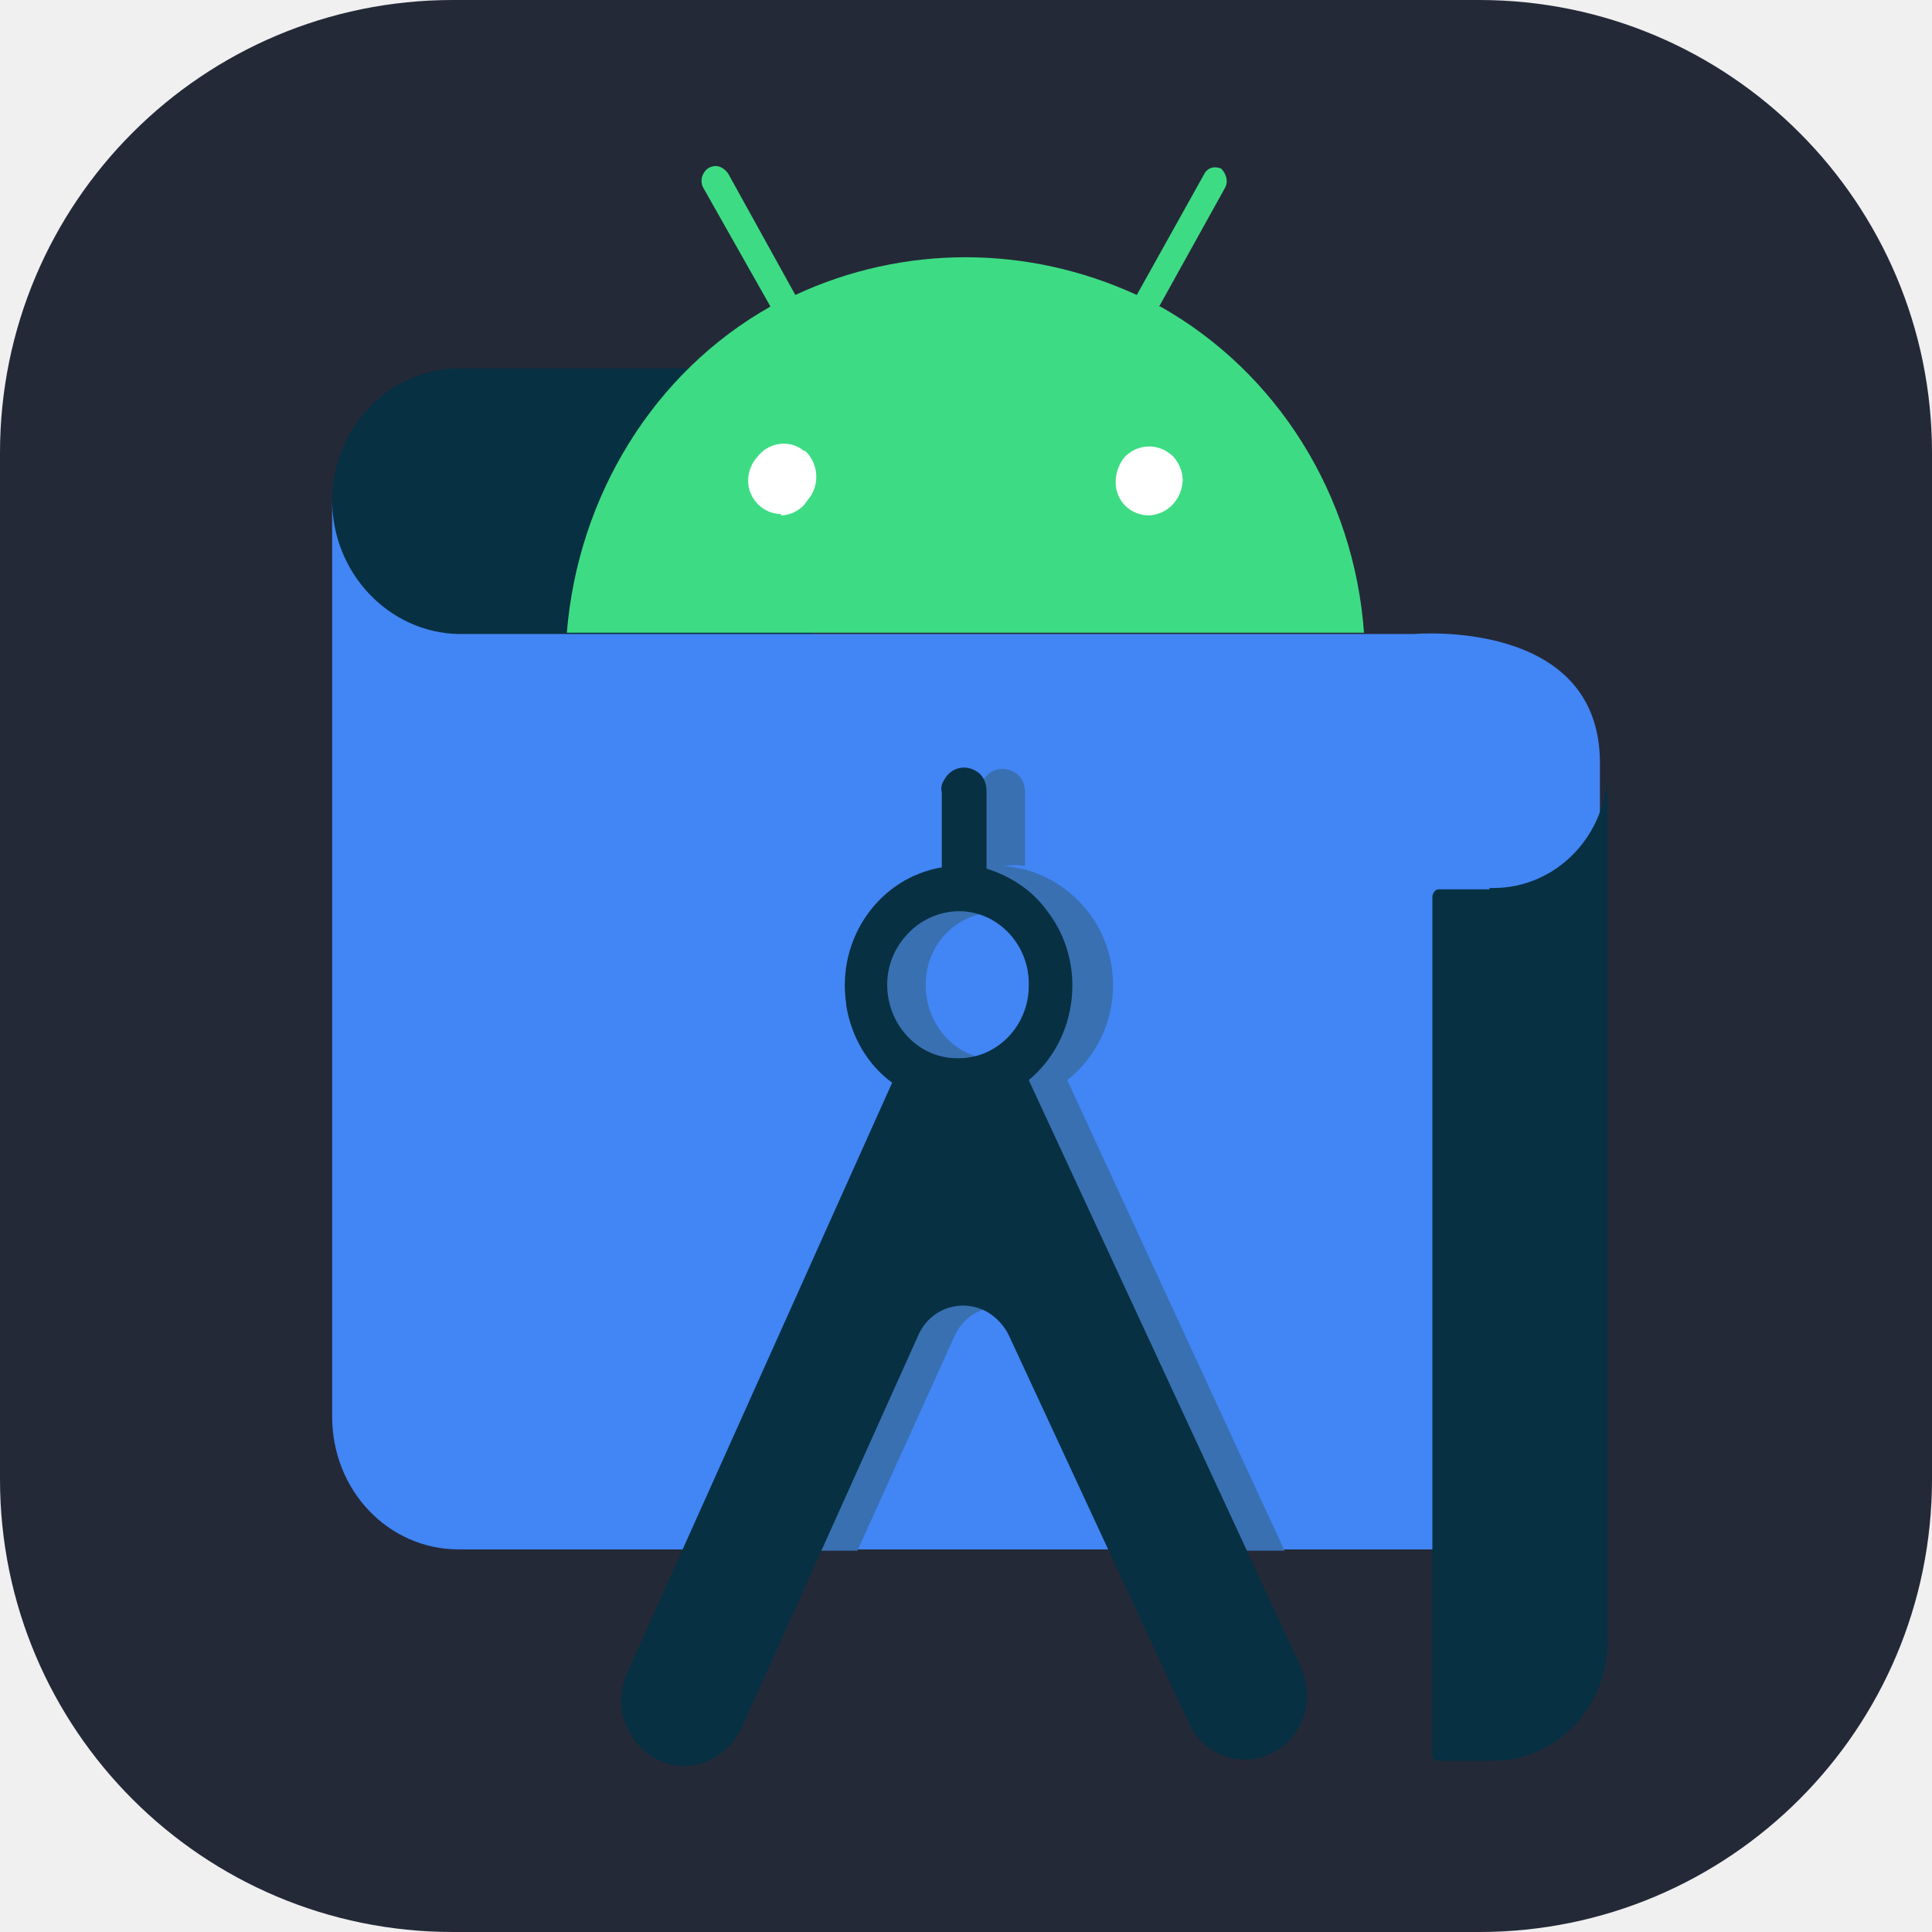
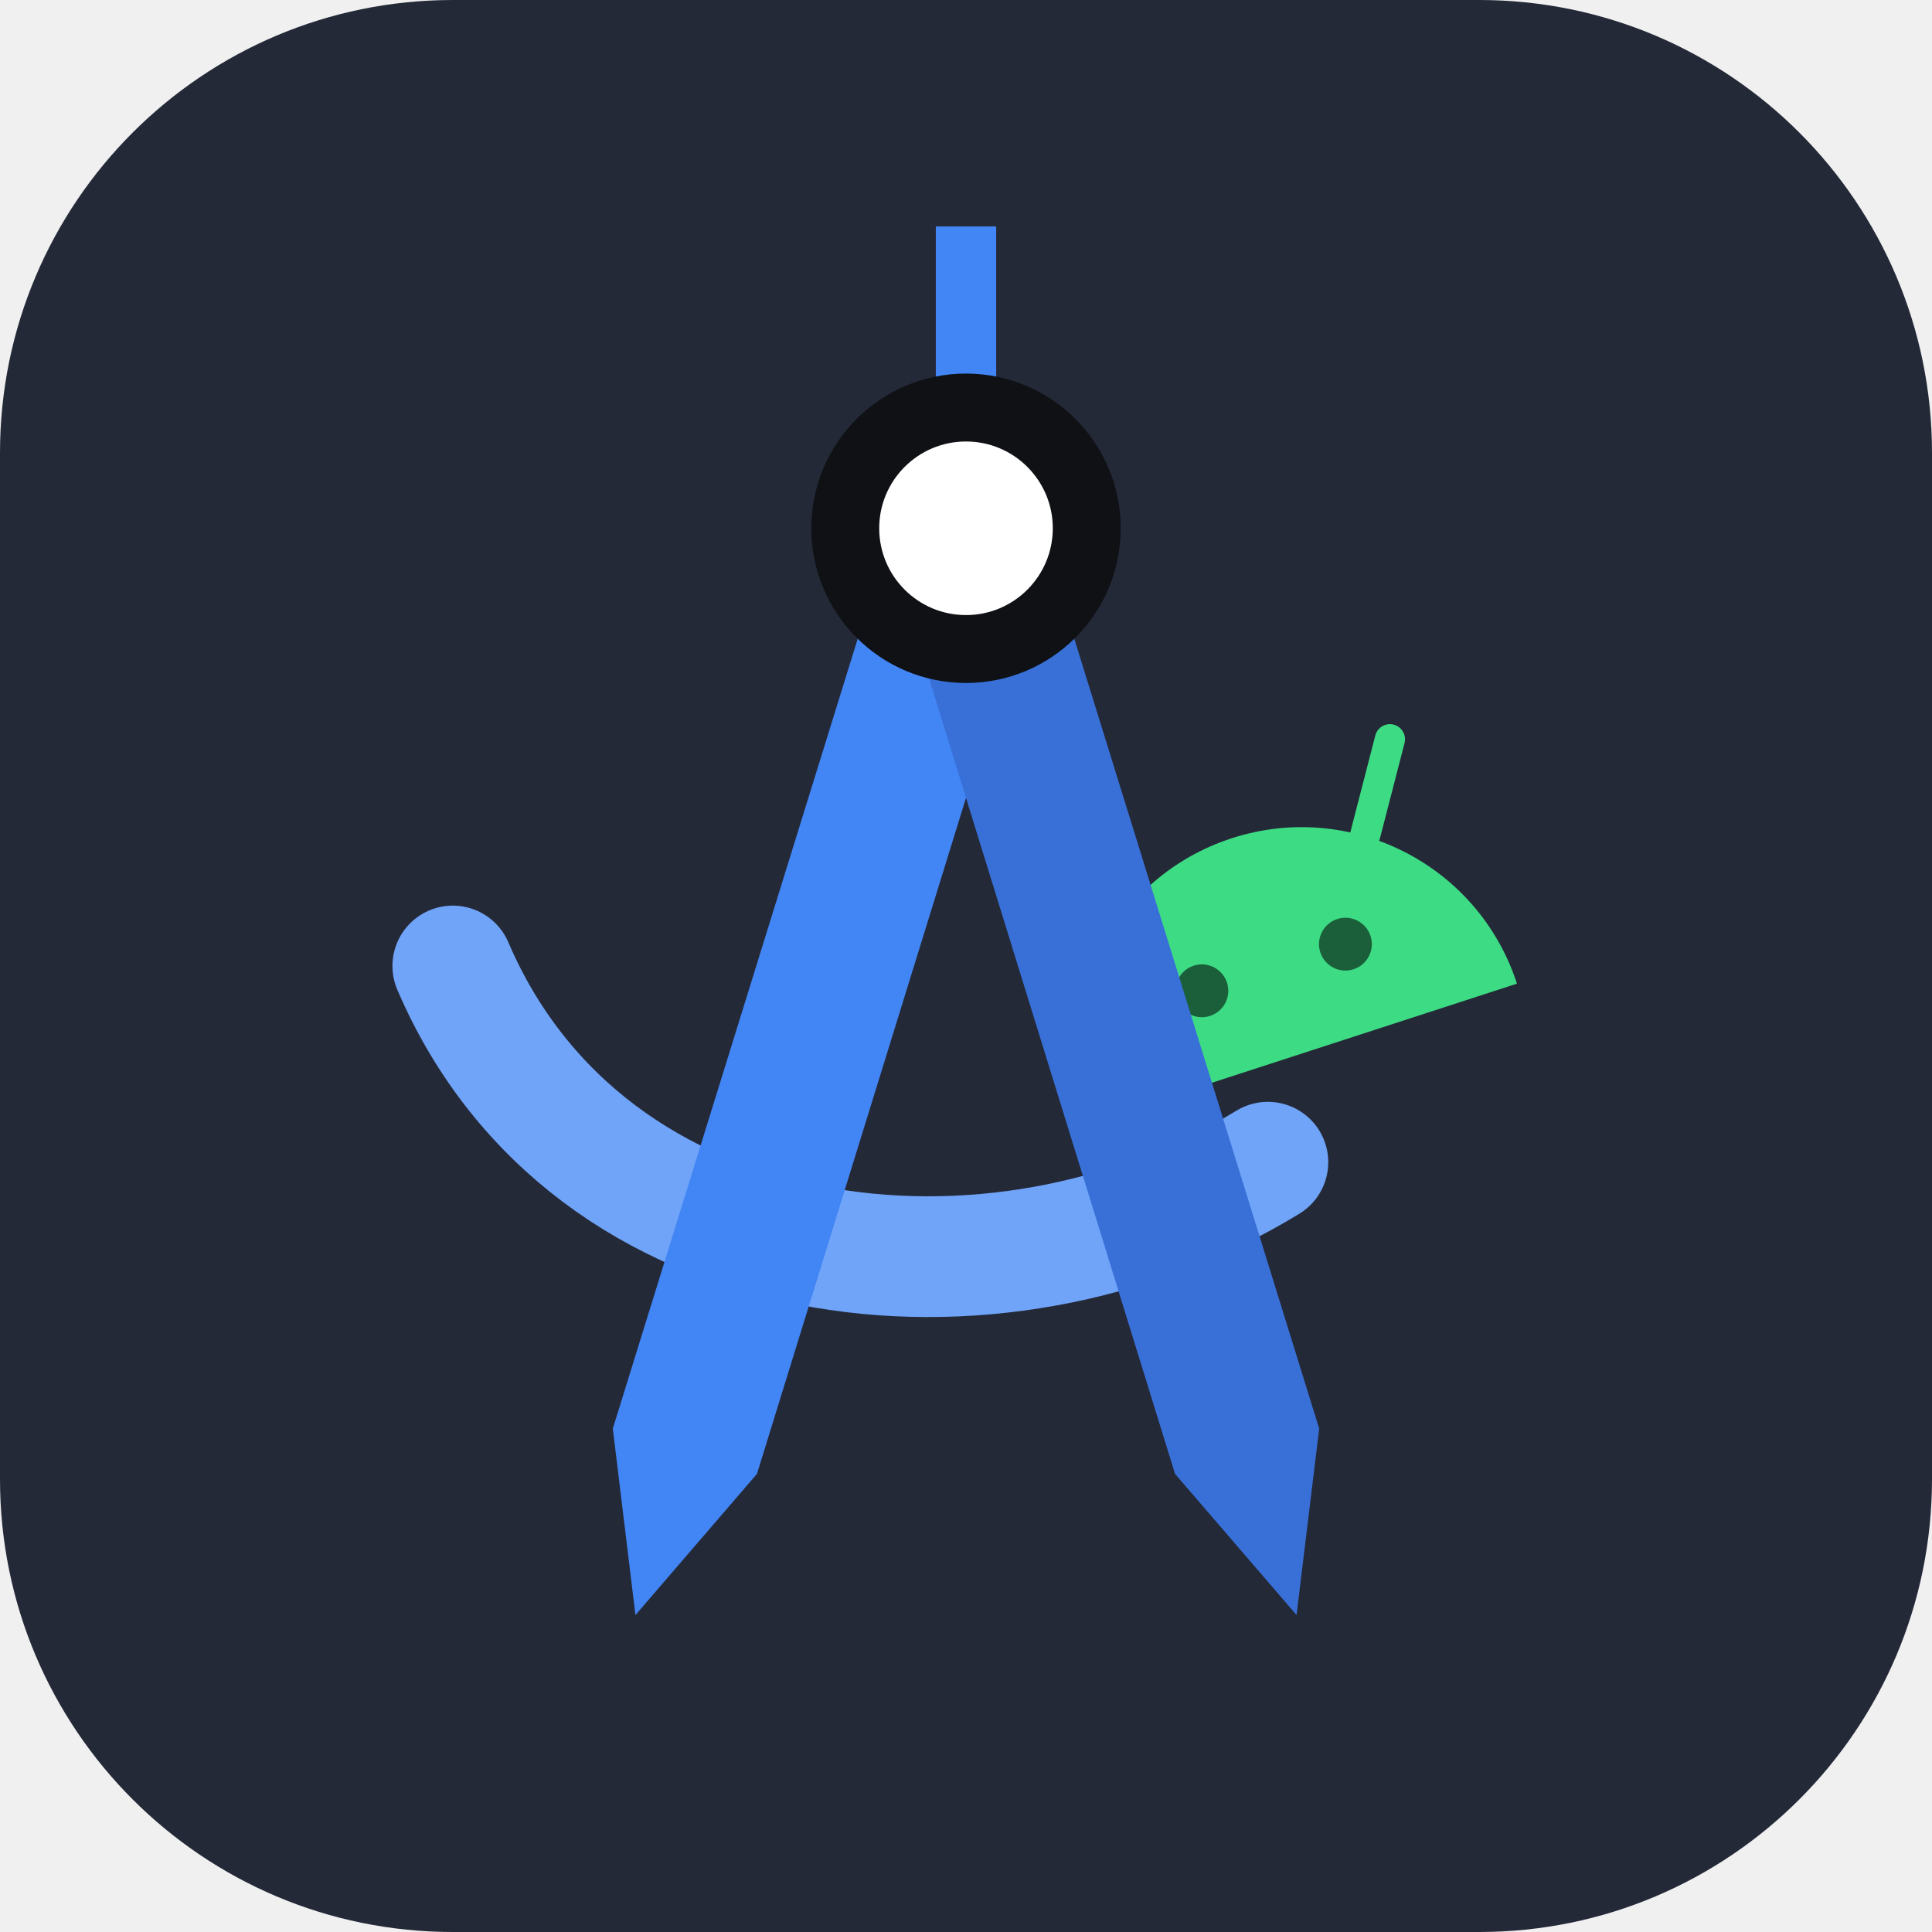
<svg xmlns="http://www.w3.org/2000/svg" width="256" height="256" viewBox="0 0 256 256" fill="none">
  <rect width="256" height="256" rx="60" fill="#242938" />
-   <path d="M107.028 48.818H60.789C51.58 48.818 44.011 56.68 44.011 66.415C43.682 75.811 50.918 83.67 59.97 84.011H107.522L107.028 48.818Z" fill="#073042" />
-   <path d="M211.835 205.303H60.789C51.415 205.303 44.011 197.445 44.011 187.707V66.246C44.011 75.982 51.58 83.841 60.789 84.011H187.321C187.321 84.011 212 81.793 212 101.097V205.303H211.835Z" fill="#4285F4" />
-   <path d="M141.413 143.12C148.159 137.825 149.475 127.917 144.379 121.082C141.579 117.324 137.301 114.933 132.692 114.761H133.186C134.011 114.591 134.997 114.591 135.823 114.761V105.024C135.823 103.828 135.327 102.803 134.34 102.292C132.858 101.437 131.049 101.95 130.227 103.487C129.897 104 129.733 104.512 129.897 105.195V115.102C121.671 116.469 115.912 124.499 117.225 133.213V133.383C117.886 137.483 120.027 141.242 123.316 143.633L95.509 205.474H113.609L126.441 177.116C127.925 173.698 131.872 172.162 135.327 173.87C136.646 174.554 137.795 175.749 138.453 177.116L151.783 205.474H170.209L141.413 143.12ZM132.036 140.387C126.77 140.387 122.657 135.945 122.657 130.48C122.657 125.011 126.935 120.741 132.199 120.911C134.667 120.911 136.81 121.937 138.617 123.647C142.401 127.403 142.401 133.554 138.781 137.483C137.137 139.192 134.667 140.387 132.036 140.387Z" fill="#3870B2" />
-   <path d="M96.992 57.363H161.818V69.662H96.992V57.363Z" fill="white" />
-   <path d="M127.1 120.741C132.199 120.741 136.48 125.183 136.316 130.649C136.316 135.945 132.036 140.387 126.77 140.216C121.671 140.216 117.556 135.775 117.556 130.48C117.556 127.917 118.542 125.524 120.357 123.647C122.164 121.766 124.63 120.741 127.1 120.741ZM130.72 115.102V104.853C130.72 103.657 130.227 102.633 129.24 102.119C127.76 101.265 125.949 101.778 125.123 103.316C124.793 103.828 124.63 104.341 124.793 105.024V114.933C116.567 116.298 110.808 124.33 112.129 133.042V133.213C112.788 137.31 114.924 141.07 118.215 143.46L83.169 221.532C81.854 224.268 82.018 227.682 83.828 230.245C86.457 234.173 91.562 235.198 95.342 232.466C96.663 231.611 97.649 230.245 98.306 228.878L121.671 176.944C123.151 173.528 127.1 171.99 130.556 173.698C131.872 174.382 133.022 175.579 133.681 176.944L157.539 228.366C159.516 232.636 164.449 234.344 168.566 232.293C172.676 230.245 174.323 225.119 172.347 220.848L136.316 143.12C142.896 137.652 144.049 127.575 138.781 120.741C136.81 118.007 134.011 116.128 130.72 115.102Z" fill="#073042" />
-   <path d="M152.276 68.296C149.805 68.296 147.831 66.415 147.831 63.854C147.831 62.658 148.323 61.292 149.146 60.437C150.957 58.73 153.591 58.73 155.401 60.437C156.222 61.292 156.716 62.487 156.716 63.683C156.552 66.246 154.742 68.125 152.276 68.296ZM103.572 68.125C101.1 68.125 99.129 66.075 99.129 63.683C99.129 62.487 99.624 61.292 100.443 60.437C101.925 58.559 104.726 58.216 106.533 59.756H106.698C108.506 61.463 108.67 64.366 107.028 66.246L106.533 66.927C105.712 67.782 104.562 68.296 103.406 68.296L103.572 68.125ZM153.591 40.62L162.311 24.904C162.804 24.05 162.475 23.025 161.818 22.342C160.995 22 160.174 22.171 159.681 22.855L150.629 39.083C136.151 32.421 119.698 32.421 105.383 39.083L96.498 23.025C96.169 22.513 95.509 22 94.849 22C94.192 22 93.533 22.342 93.202 23.025C92.874 23.538 92.874 24.391 93.202 24.904L102.09 40.62C86.621 49.33 76.585 65.734 75.108 83.841H180.737C179.424 65.564 169.221 49.33 153.755 40.62" fill="#3DDC84" />
-   <path d="M197.37 117.839H190.459C190.128 118.007 189.8 118.349 189.8 118.861V232.466C189.8 232.977 190.128 233.319 190.625 233.319H197.863C206.254 233.319 213 226.143 213 217.603V101.95C213 110.662 206.254 117.667 197.863 117.667H197.37V117.839Z" fill="#073042" />
+   <g transform="rotate(-18 170 132)">
+     <path d="M140 140a30 30 0 0 1 60 0Z" fill="#3DDC84" />
+     <path d="M153 115l-7-11M187 115l7-11" stroke="#3DDC84" stroke-width="4" stroke-linecap="round" />
+     <circle cx="160" cy="128" r="3.5" fill="#1B5E3A" />
+     <circle cx="180" cy="128" r="3.5" fill="#1B5E3A" />
+   </g>
+   <path d="M60 128C78 170 132 176 168 154" stroke="#6FA4F8" stroke-width="16" stroke-linecap="round" />
+   <path d="M118.5 69L137.5 75L100.3 195.3L84.2 214L81.2 189.3Z" fill="#4285F4" />
+   <path d="M137.5 69L118.5 75L155.7 195.3L171.8 214L174.8 189.3Z" fill="#3870D8" />
+   <path d="M124 30H132V56H124Z" fill="#4285F4" />
+   <circle cx="128" cy="70" r="16" fill="white" stroke="#0F1115" stroke-width="9" />
</svg>
